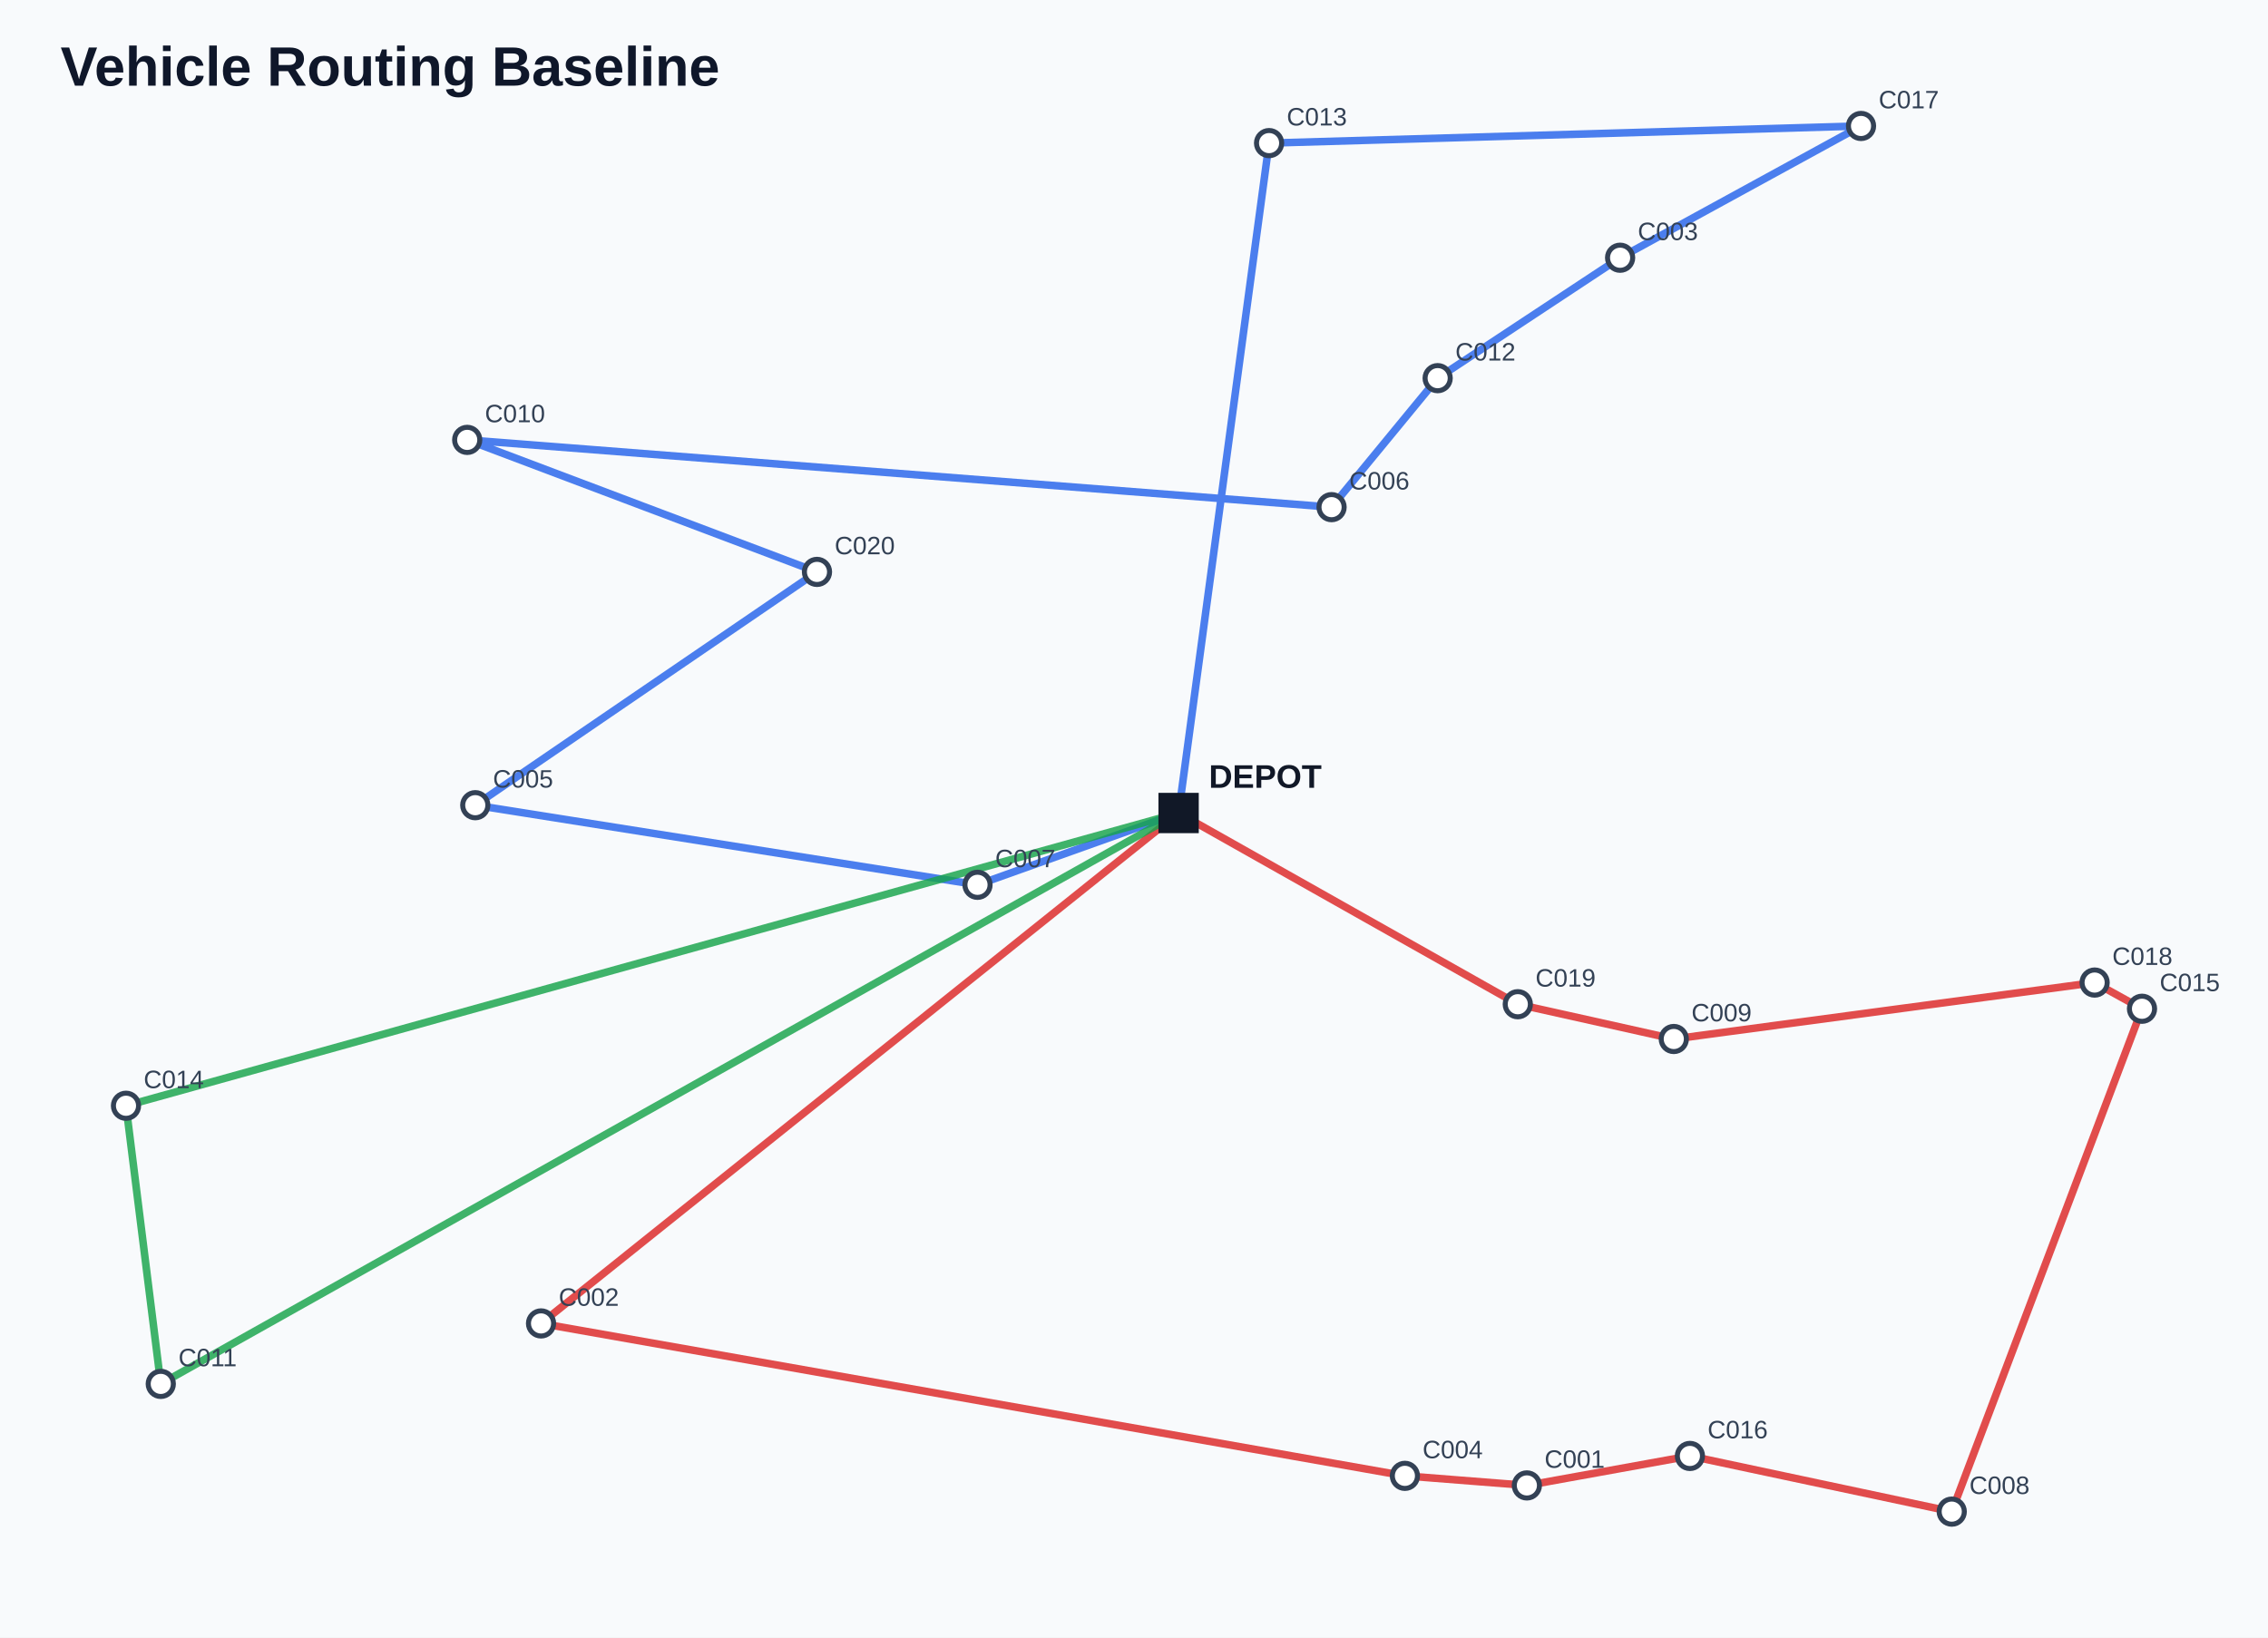
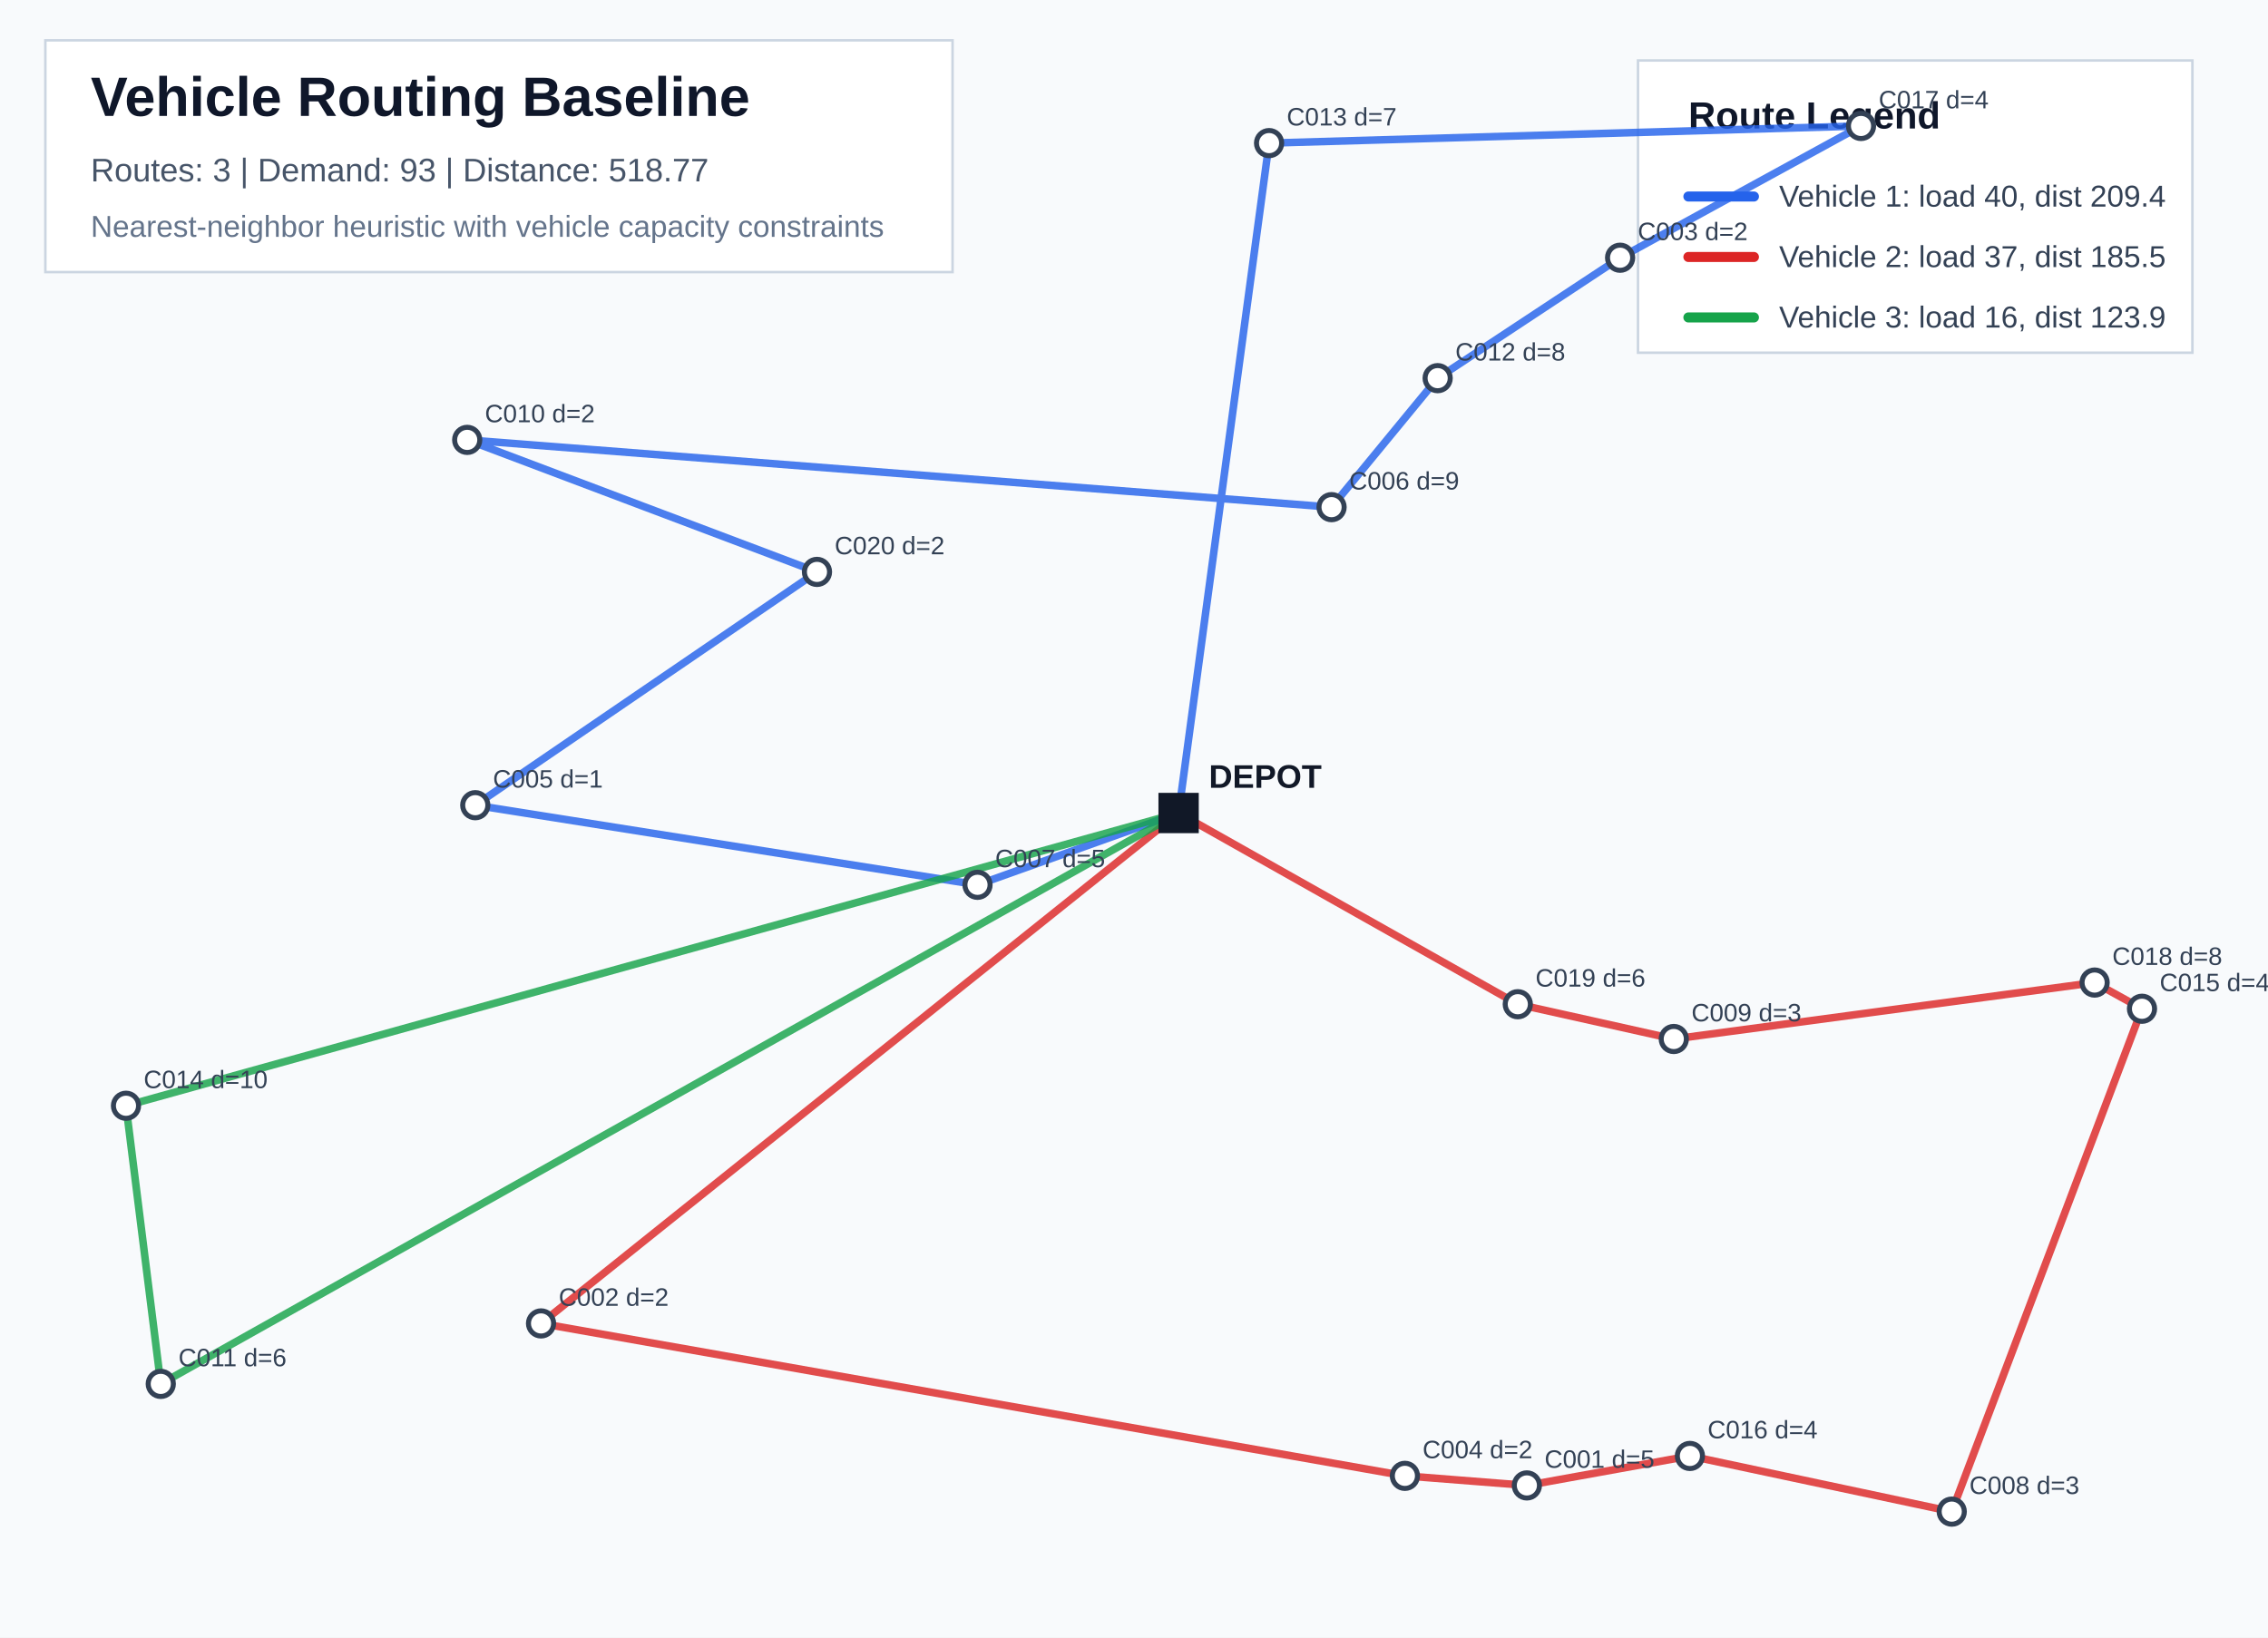
<svg xmlns="http://www.w3.org/2000/svg" width="900" height="650" viewBox="0 0 900 650">
  <rect width="100%" height="100%" fill="#f8fafc" />
-   <text x="24" y="34" font-family="Arial" font-size="22" font-weight="700" fill="#0f172a">Vehicle Routing Baseline</text>
+   <rect x="18" y="16" width="360" height="92" fill="#ffffff" stroke="#cbd5e1" stroke-width="1" />
+   <text x="36" y="46" font-family="Arial" font-size="22" font-weight="700" fill="#0f172a">Vehicle Routing Baseline</text>
+   <text x="36" y="72" font-family="Arial" font-size="13" fill="#475569">Routes: 3 | Demand: 93 | Distance: 518.77</text>
+   <text x="36" y="94" font-family="Arial" font-size="12" fill="#64748b">Nearest-neighbor heuristic with vehicle capacity constraints</text>
+   <rect x="650" y="24" width="220" height="116" fill="#ffffff" stroke="#cbd5e1" stroke-width="1" />
+   <text x="670" y="51" font-family="Arial" font-size="15" font-weight="700" fill="#0f172a">Route Legend</text>
  <polyline points="467.7,322.7 387.9,351.2 188.6,319.6 324.2,227.0 185.4,174.6 528.4,201.3 570.5,150.1 642.9,102.3 738.5,50.0 503.6,56.8 467.7,322.7" fill="none" stroke="#2563eb" stroke-width="3" stroke-linejoin="round" stroke-linecap="round" opacity="0.82" />
+   <line x1="670" y1="78" x2="696" y2="78" stroke="#2563eb" stroke-width="4" stroke-linecap="round" />
+   <text x="706" y="82" font-family="Arial" font-size="12" fill="#334155">Vehicle 1: load 40, dist 209.4</text>
  <polyline points="467.7,322.7 602.3,398.6 664.2,412.4 831.2,390.0 850.0,400.4 774.5,600.0 670.6,577.9 605.9,589.6 557.5,585.8 214.7,525.3 467.7,322.7" fill="none" stroke="#dc2626" stroke-width="3" stroke-linejoin="round" stroke-linecap="round" opacity="0.82" />
+   <line x1="670" y1="102" x2="696" y2="102" stroke="#dc2626" stroke-width="4" stroke-linecap="round" />
+   <text x="706" y="106" font-family="Arial" font-size="12" fill="#334155">Vehicle 2: load 37, dist 185.5</text>
  <polyline points="467.7,322.7 50.0,438.9 63.8,549.3 467.7,322.7" fill="none" stroke="#16a34a" stroke-width="3" stroke-linejoin="round" stroke-linecap="round" opacity="0.82" />
+   <line x1="670" y1="126" x2="696" y2="126" stroke="#16a34a" stroke-width="4" stroke-linecap="round" />
+   <text x="706" y="130" font-family="Arial" font-size="12" fill="#334155">Vehicle 3: load 16, dist 123.9</text>
  <rect x="459.7" y="314.7" width="16" height="16" fill="#111827" />
  <text x="479.7" y="312.7" font-family="Arial" font-size="13" font-weight="700" fill="#111827">DEPOT</text>
  <circle cx="605.9" cy="589.6" r="5" fill="#ffffff" stroke="#334155" stroke-width="2" />
-   <text x="612.9" y="582.6" font-family="Arial" font-size="10" fill="#334155">C001</text>
+   <text x="612.9" y="582.6" font-family="Arial" font-size="10" fill="#334155">C001 d=5</text>
  <circle cx="214.7" cy="525.3" r="5" fill="#ffffff" stroke="#334155" stroke-width="2" />
-   <text x="221.7" y="518.3" font-family="Arial" font-size="10" fill="#334155">C002</text>
+   <text x="221.7" y="518.3" font-family="Arial" font-size="10" fill="#334155">C002 d=2</text>
  <circle cx="642.9" cy="102.3" r="5" fill="#ffffff" stroke="#334155" stroke-width="2" />
-   <text x="649.9" y="95.3" font-family="Arial" font-size="10" fill="#334155">C003</text>
+   <text x="649.9" y="95.3" font-family="Arial" font-size="10" fill="#334155">C003 d=2</text>
  <circle cx="557.5" cy="585.8" r="5" fill="#ffffff" stroke="#334155" stroke-width="2" />
-   <text x="564.5" y="578.8" font-family="Arial" font-size="10" fill="#334155">C004</text>
+   <text x="564.5" y="578.8" font-family="Arial" font-size="10" fill="#334155">C004 d=2</text>
  <circle cx="188.6" cy="319.6" r="5" fill="#ffffff" stroke="#334155" stroke-width="2" />
-   <text x="195.6" y="312.6" font-family="Arial" font-size="10" fill="#334155">C005</text>
+   <text x="195.6" y="312.6" font-family="Arial" font-size="10" fill="#334155">C005 d=1</text>
  <circle cx="528.4" cy="201.3" r="5" fill="#ffffff" stroke="#334155" stroke-width="2" />
-   <text x="535.4" y="194.3" font-family="Arial" font-size="10" fill="#334155">C006</text>
+   <text x="535.4" y="194.3" font-family="Arial" font-size="10" fill="#334155">C006 d=9</text>
  <circle cx="387.9" cy="351.2" r="5" fill="#ffffff" stroke="#334155" stroke-width="2" />
-   <text x="394.9" y="344.2" font-family="Arial" font-size="10" fill="#334155">C007</text>
+   <text x="394.9" y="344.2" font-family="Arial" font-size="10" fill="#334155">C007 d=5</text>
  <circle cx="774.5" cy="600.0" r="5" fill="#ffffff" stroke="#334155" stroke-width="2" />
-   <text x="781.5" y="593.0" font-family="Arial" font-size="10" fill="#334155">C008</text>
+   <text x="781.5" y="593.0" font-family="Arial" font-size="10" fill="#334155">C008 d=3</text>
  <circle cx="664.2" cy="412.4" r="5" fill="#ffffff" stroke="#334155" stroke-width="2" />
-   <text x="671.2" y="405.4" font-family="Arial" font-size="10" fill="#334155">C009</text>
+   <text x="671.2" y="405.4" font-family="Arial" font-size="10" fill="#334155">C009 d=3</text>
  <circle cx="185.4" cy="174.6" r="5" fill="#ffffff" stroke="#334155" stroke-width="2" />
-   <text x="192.4" y="167.6" font-family="Arial" font-size="10" fill="#334155">C010</text>
+   <text x="192.4" y="167.6" font-family="Arial" font-size="10" fill="#334155">C010 d=2</text>
  <circle cx="63.8" cy="549.3" r="5" fill="#ffffff" stroke="#334155" stroke-width="2" />
-   <text x="70.8" y="542.3" font-family="Arial" font-size="10" fill="#334155">C011</text>
+   <text x="70.8" y="542.3" font-family="Arial" font-size="10" fill="#334155">C011 d=6</text>
  <circle cx="570.5" cy="150.1" r="5" fill="#ffffff" stroke="#334155" stroke-width="2" />
-   <text x="577.5" y="143.1" font-family="Arial" font-size="10" fill="#334155">C012</text>
+   <text x="577.5" y="143.1" font-family="Arial" font-size="10" fill="#334155">C012 d=8</text>
  <circle cx="503.6" cy="56.8" r="5" fill="#ffffff" stroke="#334155" stroke-width="2" />
-   <text x="510.6" y="49.8" font-family="Arial" font-size="10" fill="#334155">C013</text>
+   <text x="510.6" y="49.8" font-family="Arial" font-size="10" fill="#334155">C013 d=7</text>
  <circle cx="50.0" cy="438.9" r="5" fill="#ffffff" stroke="#334155" stroke-width="2" />
-   <text x="57.0" y="431.9" font-family="Arial" font-size="10" fill="#334155">C014</text>
+   <text x="57.0" y="431.9" font-family="Arial" font-size="10" fill="#334155">C014 d=10</text>
  <circle cx="850.0" cy="400.4" r="5" fill="#ffffff" stroke="#334155" stroke-width="2" />
-   <text x="857.0" y="393.4" font-family="Arial" font-size="10" fill="#334155">C015</text>
+   <text x="857.0" y="393.4" font-family="Arial" font-size="10" fill="#334155">C015 d=4</text>
  <circle cx="670.6" cy="577.9" r="5" fill="#ffffff" stroke="#334155" stroke-width="2" />
-   <text x="677.6" y="570.9" font-family="Arial" font-size="10" fill="#334155">C016</text>
+   <text x="677.6" y="570.9" font-family="Arial" font-size="10" fill="#334155">C016 d=4</text>
  <circle cx="738.5" cy="50.0" r="5" fill="#ffffff" stroke="#334155" stroke-width="2" />
-   <text x="745.5" y="43.0" font-family="Arial" font-size="10" fill="#334155">C017</text>
+   <text x="745.5" y="43.0" font-family="Arial" font-size="10" fill="#334155">C017 d=4</text>
  <circle cx="831.2" cy="390.0" r="5" fill="#ffffff" stroke="#334155" stroke-width="2" />
-   <text x="838.2" y="383.0" font-family="Arial" font-size="10" fill="#334155">C018</text>
+   <text x="838.2" y="383.0" font-family="Arial" font-size="10" fill="#334155">C018 d=8</text>
  <circle cx="602.3" cy="398.6" r="5" fill="#ffffff" stroke="#334155" stroke-width="2" />
-   <text x="609.3" y="391.6" font-family="Arial" font-size="10" fill="#334155">C019</text>
+   <text x="609.3" y="391.6" font-family="Arial" font-size="10" fill="#334155">C019 d=6</text>
  <circle cx="324.2" cy="227.0" r="5" fill="#ffffff" stroke="#334155" stroke-width="2" />
-   <text x="331.2" y="220.0" font-family="Arial" font-size="10" fill="#334155">C020</text>
+   <text x="331.2" y="220.0" font-family="Arial" font-size="10" fill="#334155">C020 d=2</text>
</svg>
